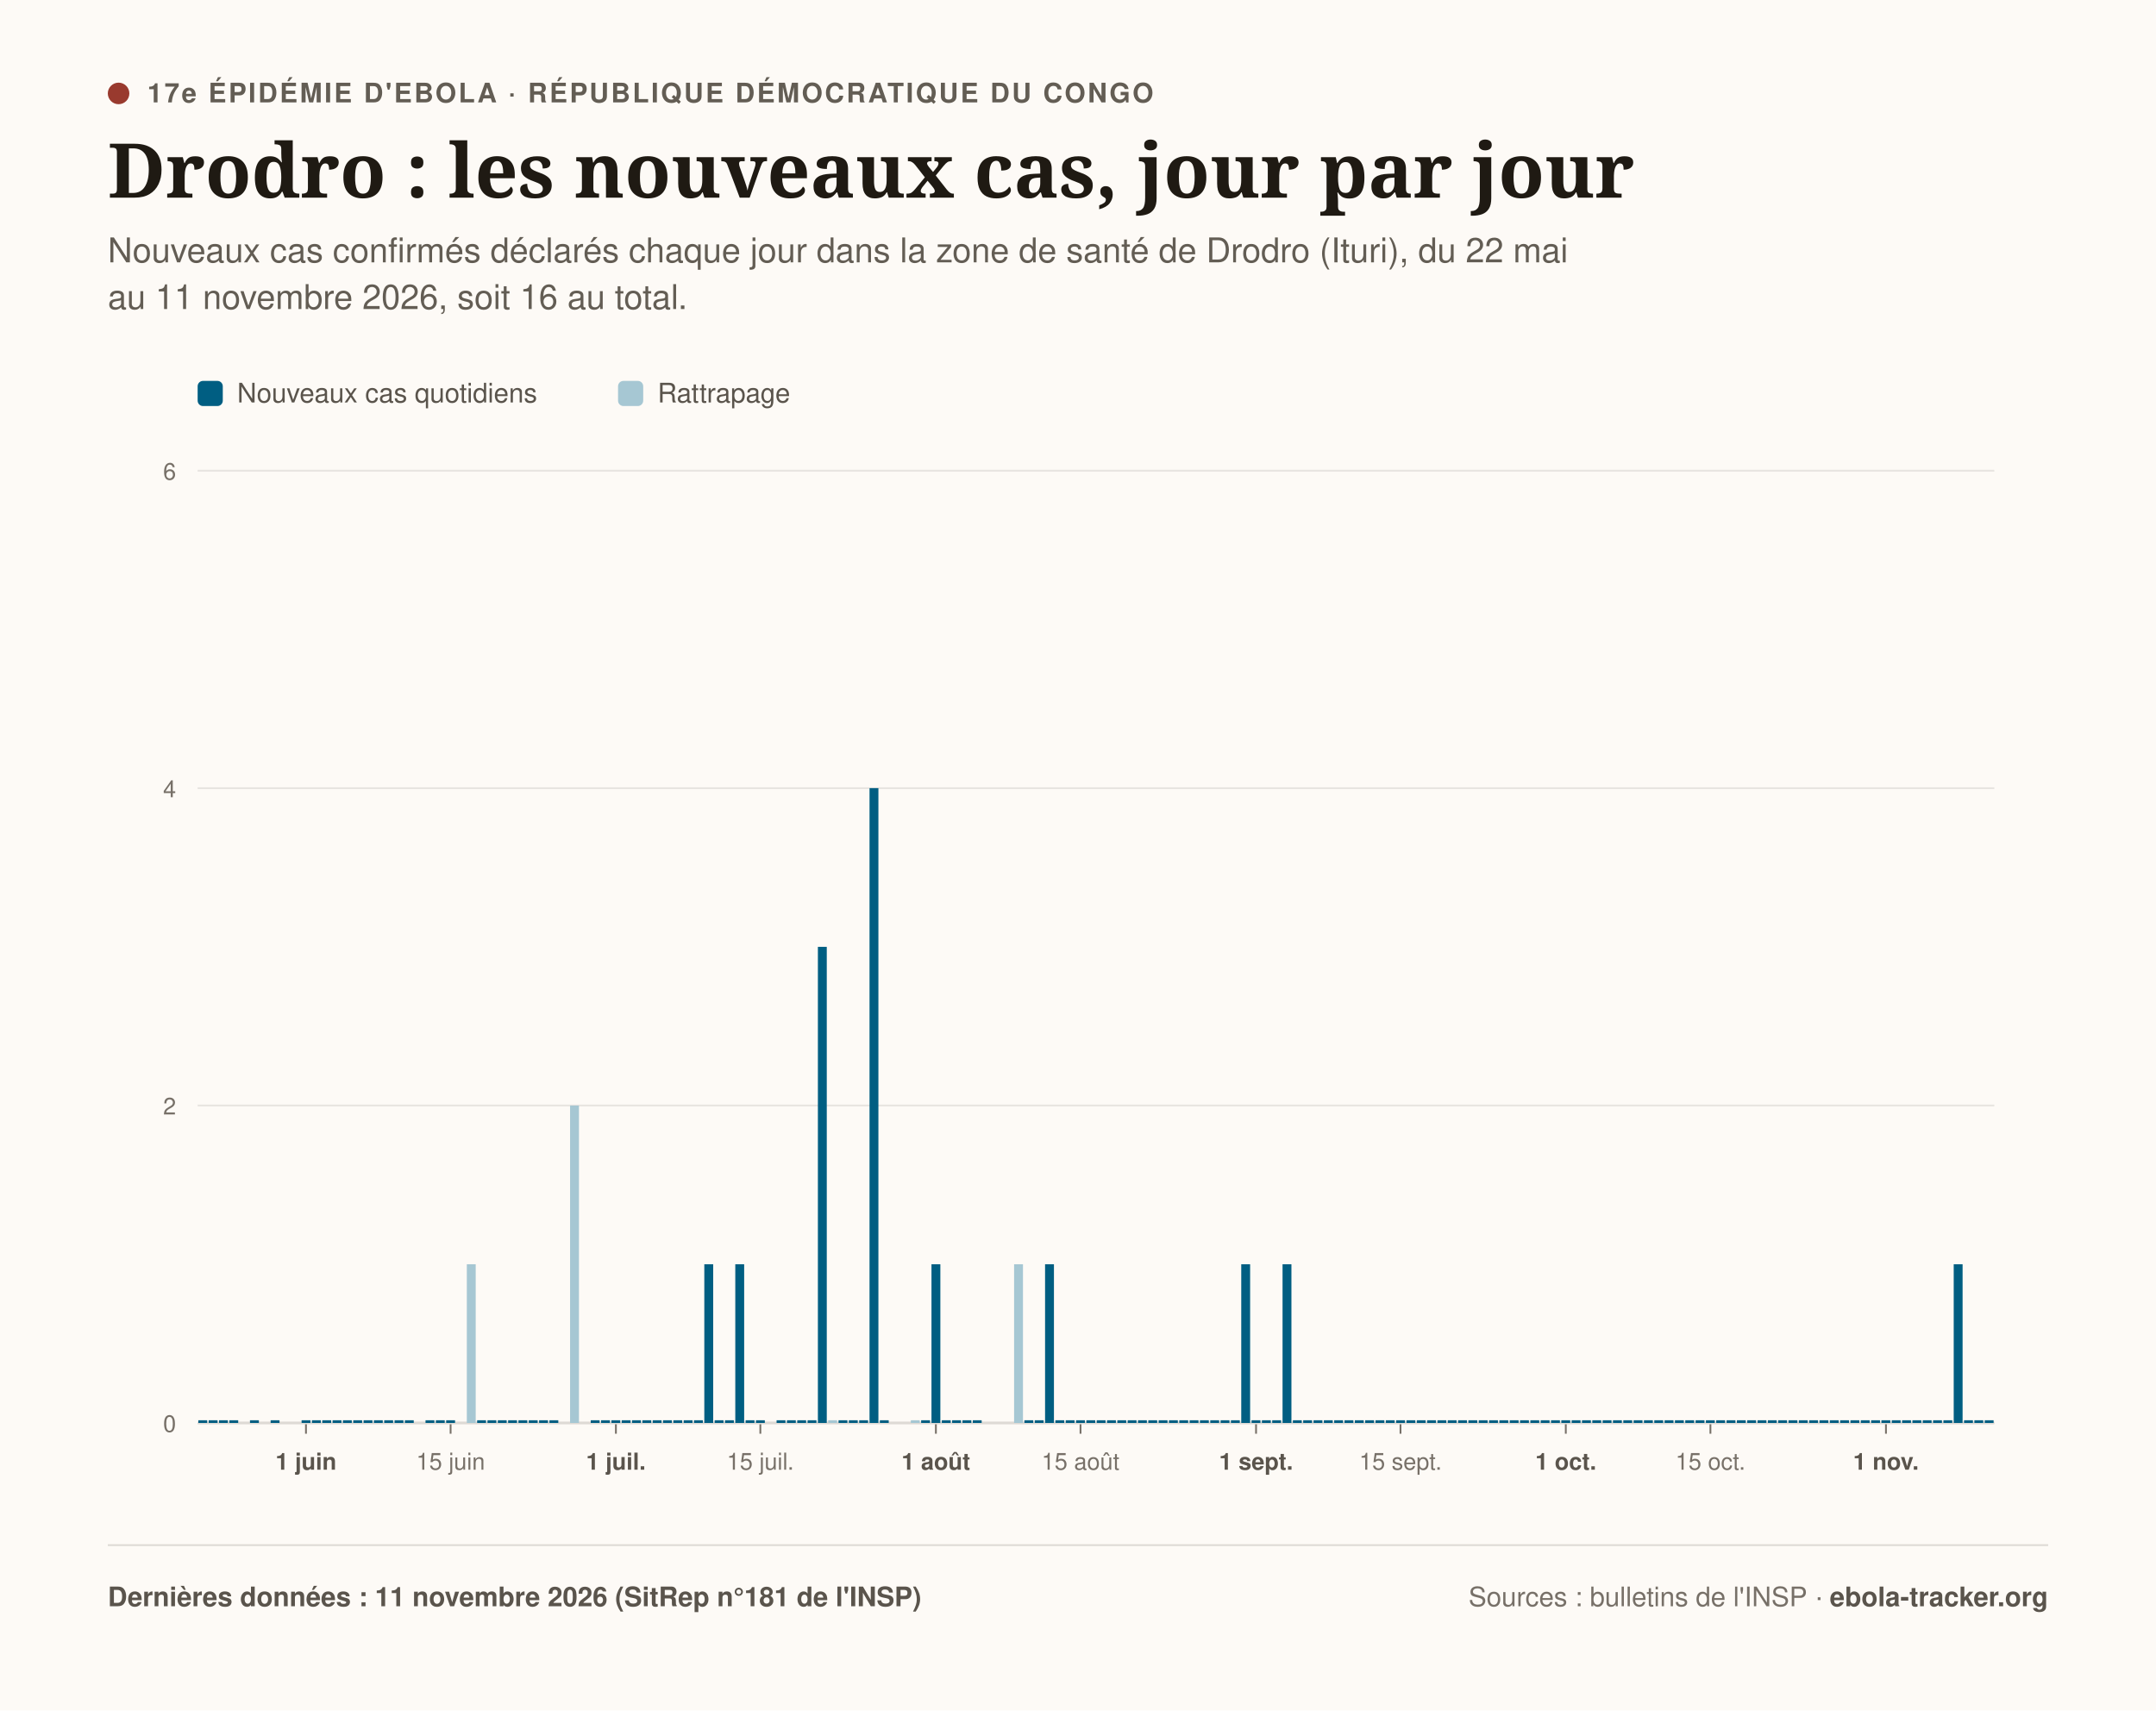
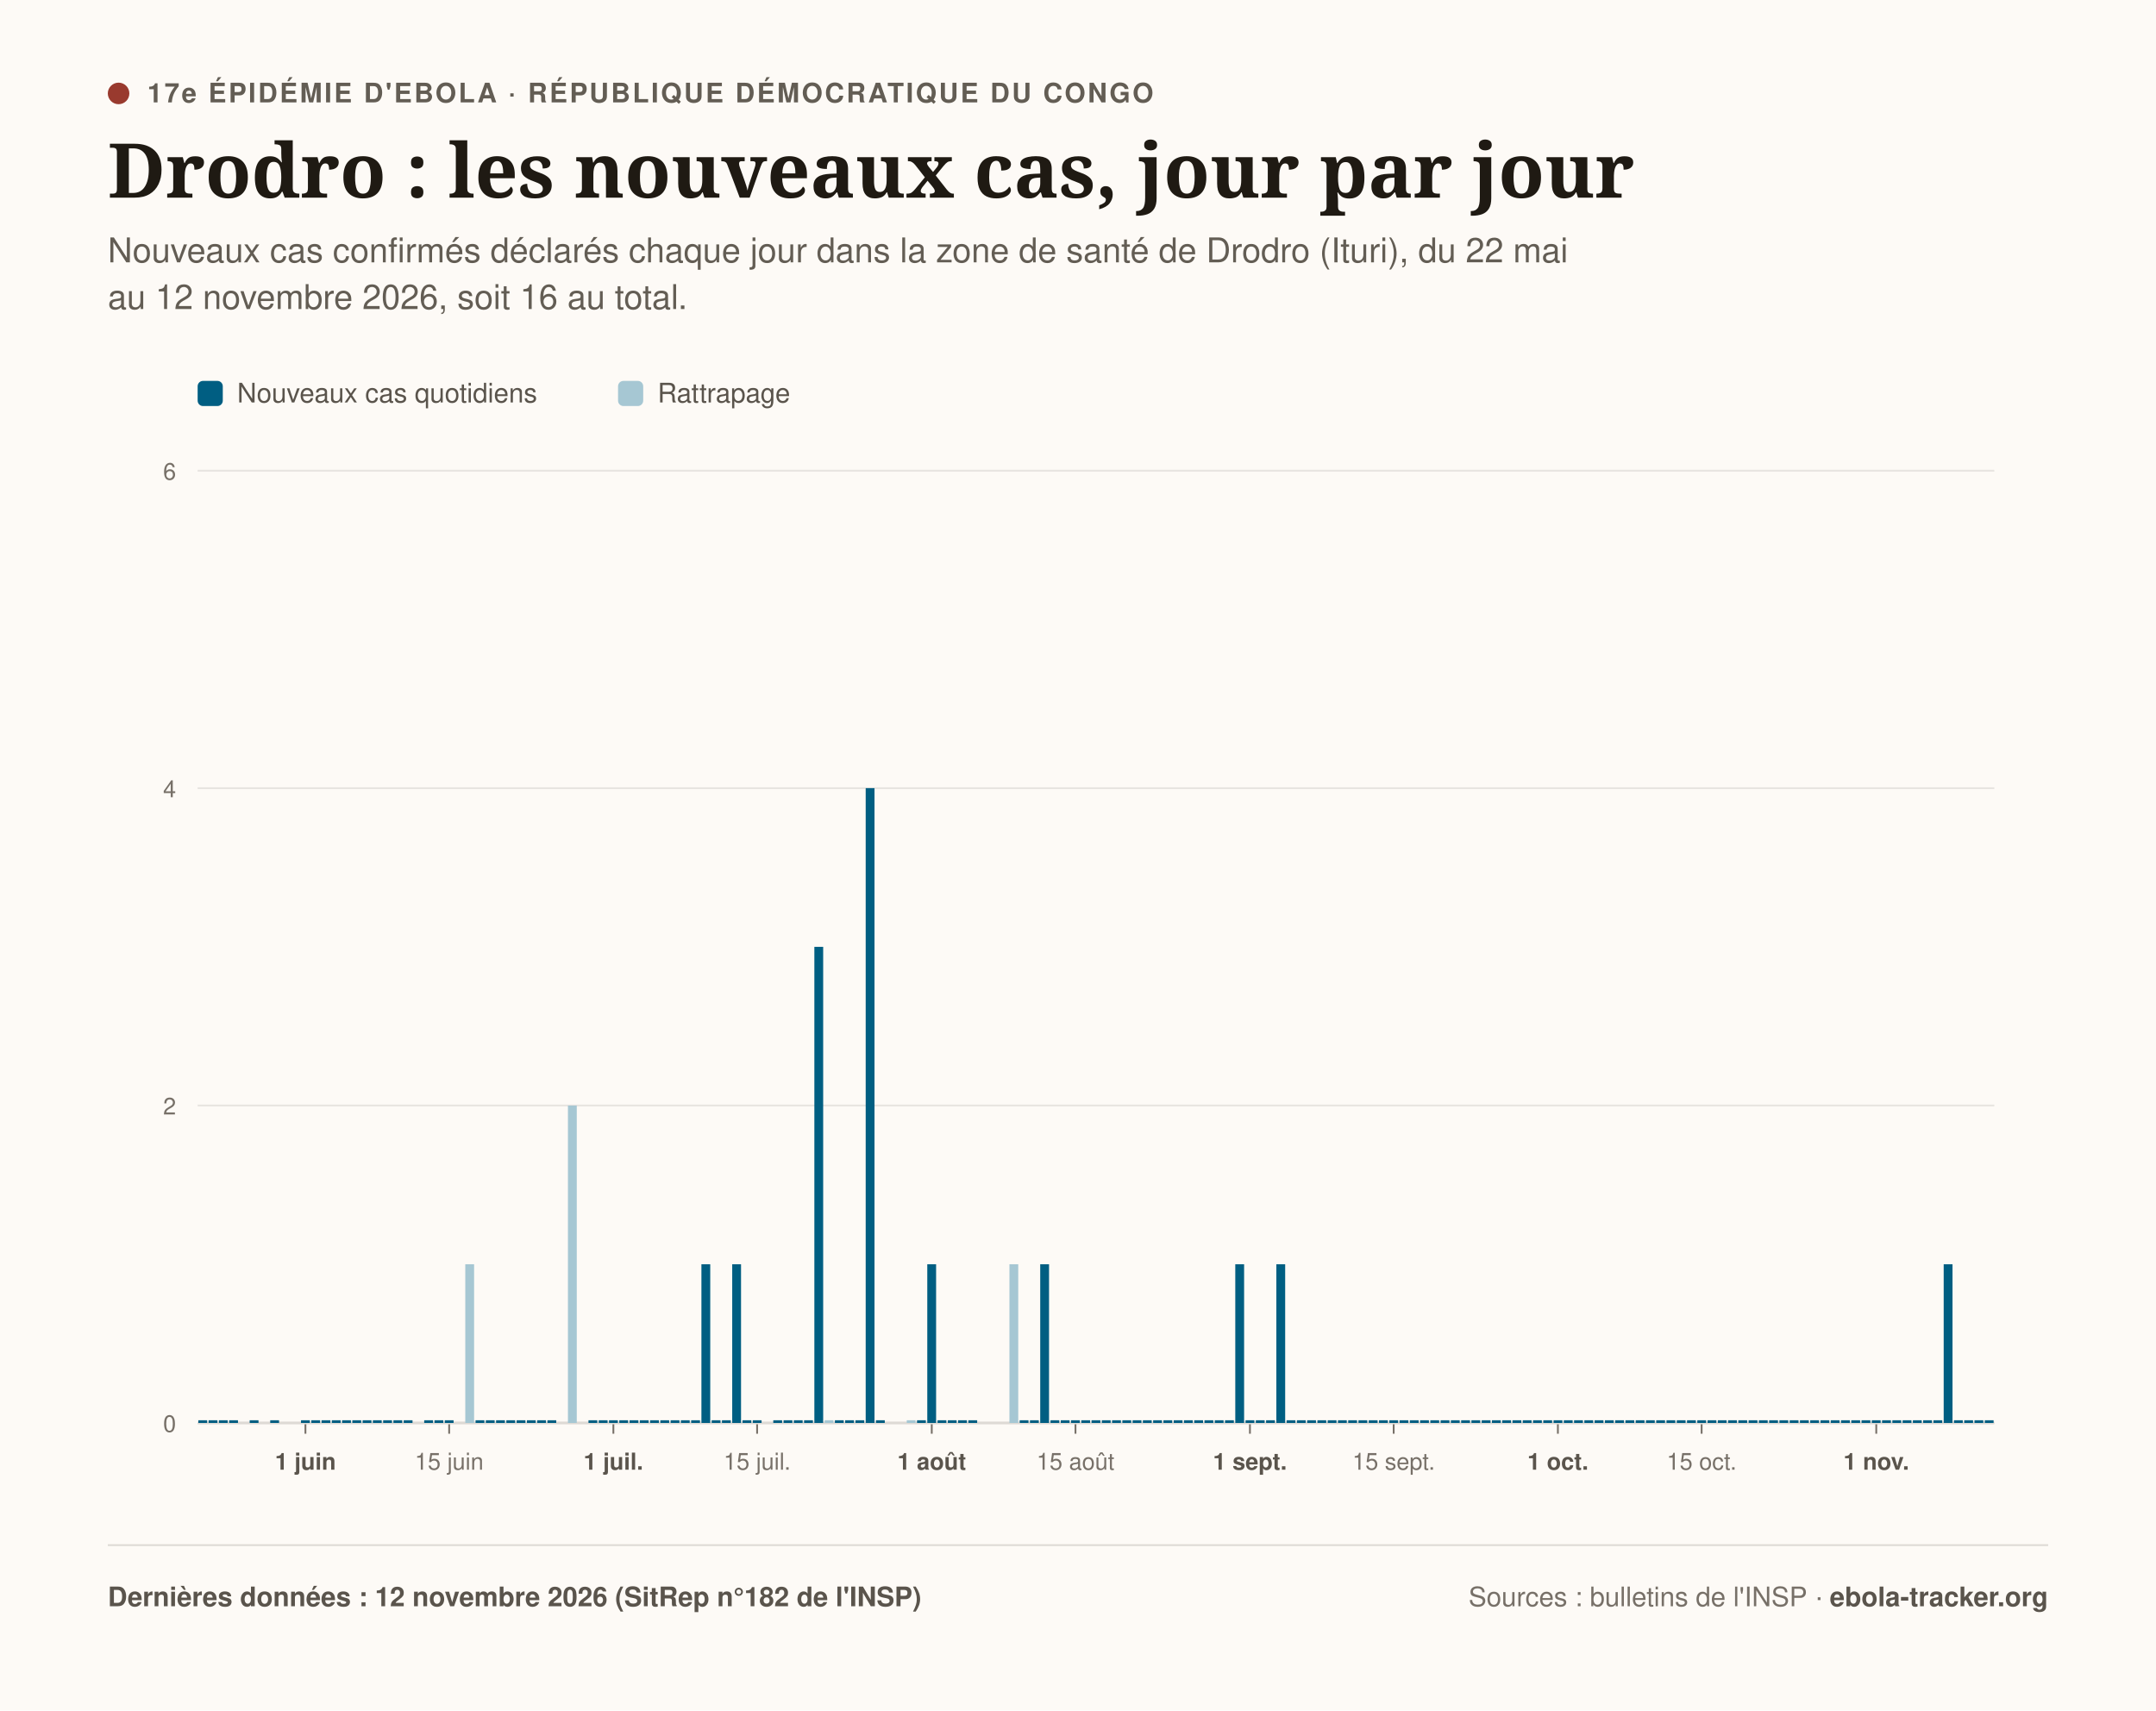
- <svg xmlns="http://www.w3.org/2000/svg" viewBox="0 0 1200 952" role="img" aria-label="Drodro : les nouveaux cas, jour par jour. Nouveaux cas confirmés déclarés chaque jour dans la zone de santé de Drodro (Ituri), du 22 mai au 11 novembre 2026, soit 16 au total.">
+ <svg xmlns="http://www.w3.org/2000/svg" viewBox="0 0 1200 952" role="img" aria-label="Drodro : les nouveaux cas, jour par jour. Nouveaux cas confirmés déclarés chaque jour dans la zone de santé de Drodro (Ituri), du 22 mai au 12 novembre 2026, soit 16 au total.">
  <rect width="1200" height="952" fill="#FDFAF6" />
  <circle cx="66" cy="52" r="6" fill="#993A2E" />
  <text x="82.0" y="57.0" font-family="'Public Sans',Helvetica,Arial,sans-serif" font-size="15" font-weight="700" fill="#635D54" text-anchor="start" letter-spacing=".08em">17e ÉPIDÉMIE D'EBOLA · RÉPUBLIQUE DÉMOCRATIQUE DU CONGO</text>
  <text x="60.0" y="110.0" font-family="'Source Serif 4',Georgia,serif" font-size="42" font-weight="600" fill="#1F1A13" text-anchor="start">Drodro : les nouveaux cas, jour par jour</text>
  <text x="60.0" y="146.0" font-family="'Public Sans',Helvetica,Arial,sans-serif" font-size="19" font-weight="400" fill="#635D54" text-anchor="start">Nouveaux cas confirmés déclarés chaque jour dans la zone de santé de Drodro (Ituri), du 22 mai</text>
-   <text x="60.0" y="172.0" font-family="'Public Sans',Helvetica,Arial,sans-serif" font-size="19" font-weight="400" fill="#635D54" text-anchor="start">au 11 novembre 2026, soit 16 au total.</text>
+   <text x="60.0" y="172.0" font-family="'Public Sans',Helvetica,Arial,sans-serif" font-size="19" font-weight="400" fill="#635D54" text-anchor="start">au 12 novembre 2026, soit 16 au total.</text>
  <rect x="110" y="212" width="14" height="14" rx="3" fill="#005E82" />
  <text x="132.0" y="224.0" font-family="'Public Sans',Helvetica,Arial,sans-serif" font-size="15" font-weight="400" fill="#5A544C" text-anchor="start">Nouveaux cas quotidiens</text>
  <rect x="344" y="212" width="14" height="14" rx="3" fill="#a6c7d3" />
  <text x="366.0" y="224.0" font-family="'Public Sans',Helvetica,Arial,sans-serif" font-size="15" font-weight="400" fill="#5A544C" text-anchor="start">Rattrapage</text>
  <line x1="110" x2="1110" y1="792.0" y2="792.0" stroke="#E7E4E0" />
  <text x="98.0" y="797.0" font-family="'Public Sans',Helvetica,Arial,sans-serif" font-size="13" font-weight="400" fill="#777068" text-anchor="end">0</text>
  <line x1="110" x2="1110" y1="615.3" y2="615.3" stroke="#E7E4E0" />
  <text x="98.0" y="620.3" font-family="'Public Sans',Helvetica,Arial,sans-serif" font-size="13" font-weight="400" fill="#777068" text-anchor="end">2</text>
  <line x1="110" x2="1110" y1="438.7" y2="438.7" stroke="#E7E4E0" />
  <text x="98.0" y="443.7" font-family="'Public Sans',Helvetica,Arial,sans-serif" font-size="13" font-weight="400" fill="#777068" text-anchor="end">4</text>
  <line x1="110" x2="1110" y1="262.0" y2="262.0" stroke="#E7E4E0" />
  <text x="98.0" y="267.0" font-family="'Public Sans',Helvetica,Arial,sans-serif" font-size="13" font-weight="400" fill="#777068" text-anchor="end">6</text>
-   <line x1="170.3" x2="170.3" y1="792" y2="798" stroke="#777068" />
-   <text x="170.3" y="818.0" font-family="'Public Sans',Helvetica,Arial,sans-serif" font-size="13" font-weight="600" fill="#5A544C" text-anchor="middle">1 juin</text>
-   <line x1="250.8" x2="250.8" y1="792" y2="798" stroke="#777068" />
-   <text x="250.8" y="818.0" font-family="'Public Sans',Helvetica,Arial,sans-serif" font-size="13" font-weight="400" fill="#777068" text-anchor="middle">15 juin</text>
-   <line x1="342.8" x2="342.8" y1="792" y2="798" stroke="#777068" />
-   <text x="342.8" y="818.0" font-family="'Public Sans',Helvetica,Arial,sans-serif" font-size="13" font-weight="600" fill="#5A544C" text-anchor="middle">1 juil.</text>
-   <line x1="423.2" x2="423.2" y1="792" y2="798" stroke="#777068" />
-   <text x="423.2" y="818.0" font-family="'Public Sans',Helvetica,Arial,sans-serif" font-size="13" font-weight="400" fill="#777068" text-anchor="middle">15 juil.</text>
-   <line x1="520.9" x2="520.9" y1="792" y2="798" stroke="#777068" />
-   <text x="520.9" y="818.0" font-family="'Public Sans',Helvetica,Arial,sans-serif" font-size="13" font-weight="600" fill="#5A544C" text-anchor="middle">1 août</text>
-   <line x1="601.4" x2="601.4" y1="792" y2="798" stroke="#777068" />
-   <text x="601.4" y="818.0" font-family="'Public Sans',Helvetica,Arial,sans-serif" font-size="13" font-weight="400" fill="#777068" text-anchor="middle">15 août</text>
-   <line x1="699.1" x2="699.1" y1="792" y2="798" stroke="#777068" />
-   <text x="699.1" y="818.0" font-family="'Public Sans',Helvetica,Arial,sans-serif" font-size="13" font-weight="600" fill="#5A544C" text-anchor="middle">1 sept.</text>
-   <line x1="779.5" x2="779.5" y1="792" y2="798" stroke="#777068" />
-   <text x="779.5" y="818.0" font-family="'Public Sans',Helvetica,Arial,sans-serif" font-size="13" font-weight="400" fill="#777068" text-anchor="middle">15 sept.</text>
-   <line x1="871.5" x2="871.5" y1="792" y2="798" stroke="#777068" />
-   <text x="871.5" y="818.0" font-family="'Public Sans',Helvetica,Arial,sans-serif" font-size="13" font-weight="600" fill="#5A544C" text-anchor="middle">1 oct.</text>
-   <line x1="952.0" x2="952.0" y1="792" y2="798" stroke="#777068" />
-   <text x="952.0" y="818.0" font-family="'Public Sans',Helvetica,Arial,sans-serif" font-size="13" font-weight="400" fill="#777068" text-anchor="middle">15 oct.</text>
-   <line x1="1049.7" x2="1049.7" y1="792" y2="798" stroke="#777068" />
-   <text x="1049.7" y="818.0" font-family="'Public Sans',Helvetica,Arial,sans-serif" font-size="13" font-weight="600" fill="#5A544C" text-anchor="middle">1 nov.</text>
+   <line x1="170.0" x2="170.0" y1="792" y2="798" stroke="#777068" />
+   <text x="170.0" y="818.0" font-family="'Public Sans',Helvetica,Arial,sans-serif" font-size="13" font-weight="600" fill="#5A544C" text-anchor="middle">1 juin</text>
+   <line x1="250.0" x2="250.0" y1="792" y2="798" stroke="#777068" />
+   <text x="250.0" y="818.0" font-family="'Public Sans',Helvetica,Arial,sans-serif" font-size="13" font-weight="400" fill="#777068" text-anchor="middle">15 juin</text>
+   <line x1="341.4" x2="341.4" y1="792" y2="798" stroke="#777068" />
+   <text x="341.4" y="818.0" font-family="'Public Sans',Helvetica,Arial,sans-serif" font-size="13" font-weight="600" fill="#5A544C" text-anchor="middle">1 juil.</text>
+   <line x1="421.4" x2="421.4" y1="792" y2="798" stroke="#777068" />
+   <text x="421.4" y="818.0" font-family="'Public Sans',Helvetica,Arial,sans-serif" font-size="13" font-weight="400" fill="#777068" text-anchor="middle">15 juil.</text>
+   <line x1="518.6" x2="518.6" y1="792" y2="798" stroke="#777068" />
+   <text x="518.6" y="818.0" font-family="'Public Sans',Helvetica,Arial,sans-serif" font-size="13" font-weight="600" fill="#5A544C" text-anchor="middle">1 août</text>
+   <line x1="598.6" x2="598.6" y1="792" y2="798" stroke="#777068" />
+   <text x="598.6" y="818.0" font-family="'Public Sans',Helvetica,Arial,sans-serif" font-size="13" font-weight="400" fill="#777068" text-anchor="middle">15 août</text>
+   <line x1="695.7" x2="695.7" y1="792" y2="798" stroke="#777068" />
+   <text x="695.7" y="818.0" font-family="'Public Sans',Helvetica,Arial,sans-serif" font-size="13" font-weight="600" fill="#5A544C" text-anchor="middle">1 sept.</text>
+   <line x1="775.7" x2="775.7" y1="792" y2="798" stroke="#777068" />
+   <text x="775.7" y="818.0" font-family="'Public Sans',Helvetica,Arial,sans-serif" font-size="13" font-weight="400" fill="#777068" text-anchor="middle">15 sept.</text>
+   <line x1="867.1" x2="867.1" y1="792" y2="798" stroke="#777068" />
+   <text x="867.1" y="818.0" font-family="'Public Sans',Helvetica,Arial,sans-serif" font-size="13" font-weight="600" fill="#5A544C" text-anchor="middle">1 oct.</text>
+   <line x1="947.1" x2="947.1" y1="792" y2="798" stroke="#777068" />
+   <text x="947.1" y="818.0" font-family="'Public Sans',Helvetica,Arial,sans-serif" font-size="13" font-weight="400" fill="#777068" text-anchor="middle">15 oct.</text>
+   <line x1="1044.3" x2="1044.3" y1="792" y2="798" stroke="#777068" />
+   <text x="1044.3" y="818.0" font-family="'Public Sans',Helvetica,Arial,sans-serif" font-size="13" font-weight="600" fill="#5A544C" text-anchor="middle">1 nov.</text>
  <line x1="110" x2="1110" y1="792" y2="792" stroke="#DEDAD5" stroke-width="1.5" />
-   <rect x="110.40" y="790.50" width="4.94" height="1.50" fill="#005E82" />
-   <rect x="116.15" y="790.50" width="4.94" height="1.50" fill="#005E82" />
-   <rect x="121.90" y="790.50" width="4.94" height="1.50" fill="#005E82" />
-   <rect x="127.64" y="790.50" width="4.94" height="1.50" fill="#005E82" />
-   <rect x="139.14" y="790.50" width="4.94" height="1.50" fill="#005E82" />
-   <rect x="150.63" y="790.50" width="4.94" height="1.50" fill="#005E82" />
-   <rect x="167.87" y="790.50" width="4.94" height="1.50" fill="#005E82" />
-   <rect x="173.62" y="790.50" width="4.94" height="1.50" fill="#005E82" />
-   <rect x="179.37" y="790.50" width="4.94" height="1.50" fill="#005E82" />
-   <rect x="185.11" y="790.50" width="4.94" height="1.50" fill="#005E82" />
-   <rect x="190.86" y="790.50" width="4.94" height="1.50" fill="#005E82" />
-   <rect x="196.61" y="790.50" width="4.94" height="1.50" fill="#005E82" />
-   <rect x="202.36" y="790.50" width="4.94" height="1.50" fill="#005E82" />
-   <rect x="208.10" y="790.50" width="4.94" height="1.50" fill="#005E82" />
-   <rect x="213.85" y="790.50" width="4.94" height="1.50" fill="#005E82" />
-   <rect x="219.60" y="790.50" width="4.94" height="1.50" fill="#005E82" />
-   <rect x="225.34" y="790.50" width="4.94" height="1.50" fill="#005E82" />
-   <rect x="236.84" y="790.50" width="4.94" height="1.50" fill="#005E82" />
-   <rect x="242.59" y="790.50" width="4.94" height="1.50" fill="#005E82" />
-   <rect x="248.33" y="790.50" width="4.94" height="1.50" fill="#005E82" />
-   <rect x="259.83" y="703.67" width="4.94" height="88.33" fill="#a6c7d3" />
-   <rect x="265.57" y="790.50" width="4.94" height="1.50" fill="#005E82" />
-   <rect x="271.32" y="790.50" width="4.94" height="1.50" fill="#005E82" />
-   <rect x="277.07" y="790.50" width="4.94" height="1.50" fill="#005E82" />
-   <rect x="282.82" y="790.50" width="4.94" height="1.50" fill="#005E82" />
-   <rect x="288.56" y="790.50" width="4.94" height="1.50" fill="#005E82" />
-   <rect x="294.31" y="790.50" width="4.94" height="1.50" fill="#005E82" />
-   <rect x="300.06" y="790.50" width="4.94" height="1.50" fill="#005E82" />
-   <rect x="305.80" y="790.50" width="4.94" height="1.50" fill="#005E82" />
-   <rect x="317.30" y="615.33" width="4.94" height="176.67" fill="#a6c7d3" />
-   <rect x="328.79" y="790.50" width="4.94" height="1.50" fill="#005E82" />
-   <rect x="334.54" y="790.50" width="4.94" height="1.50" fill="#005E82" />
-   <rect x="340.29" y="790.50" width="4.94" height="1.50" fill="#005E82" />
-   <rect x="346.03" y="790.50" width="4.94" height="1.50" fill="#005E82" />
-   <rect x="351.78" y="790.50" width="4.94" height="1.50" fill="#005E82" />
-   <rect x="357.53" y="790.50" width="4.94" height="1.50" fill="#005E82" />
-   <rect x="363.28" y="790.50" width="4.94" height="1.50" fill="#005E82" />
-   <rect x="369.02" y="790.50" width="4.94" height="1.50" fill="#005E82" />
-   <rect x="374.77" y="790.50" width="4.94" height="1.50" fill="#005E82" />
-   <rect x="380.52" y="790.50" width="4.94" height="1.50" fill="#005E82" />
-   <rect x="386.26" y="790.50" width="4.94" height="1.50" fill="#005E82" />
-   <rect x="392.01" y="703.67" width="4.94" height="88.33" fill="#005E82" />
-   <rect x="397.76" y="790.50" width="4.94" height="1.50" fill="#005E82" />
-   <rect x="403.51" y="790.50" width="4.94" height="1.50" fill="#005E82" />
-   <rect x="409.25" y="703.67" width="4.94" height="88.33" fill="#005E82" />
-   <rect x="415.00" y="790.50" width="4.94" height="1.50" fill="#005E82" />
-   <rect x="420.75" y="790.50" width="4.94" height="1.50" fill="#005E82" />
-   <rect x="432.24" y="790.50" width="4.94" height="1.50" fill="#005E82" />
-   <rect x="437.99" y="790.50" width="4.94" height="1.50" fill="#005E82" />
-   <rect x="443.74" y="790.50" width="4.94" height="1.50" fill="#005E82" />
-   <rect x="449.48" y="790.50" width="4.94" height="1.50" fill="#005E82" />
-   <rect x="455.23" y="527.00" width="4.94" height="265.00" fill="#005E82" />
-   <rect x="460.98" y="790.50" width="4.94" height="1.50" fill="#a6c7d3" />
-   <rect x="466.72" y="790.50" width="4.94" height="1.50" fill="#005E82" />
-   <rect x="472.47" y="790.50" width="4.94" height="1.50" fill="#005E82" />
-   <rect x="478.22" y="790.50" width="4.94" height="1.50" fill="#005E82" />
-   <rect x="483.97" y="438.67" width="4.94" height="353.33" fill="#005E82" />
-   <rect x="489.71" y="790.50" width="4.94" height="1.50" fill="#005E82" />
-   <rect x="506.95" y="790.50" width="4.94" height="1.50" fill="#a6c7d3" />
-   <rect x="512.70" y="790.50" width="4.94" height="1.50" fill="#005E82" />
-   <rect x="518.45" y="703.67" width="4.94" height="88.33" fill="#005E82" />
-   <rect x="524.20" y="790.50" width="4.94" height="1.50" fill="#005E82" />
-   <rect x="529.94" y="790.50" width="4.94" height="1.50" fill="#005E82" />
-   <rect x="535.69" y="790.50" width="4.94" height="1.50" fill="#005E82" />
-   <rect x="541.44" y="790.50" width="4.94" height="1.50" fill="#005E82" />
-   <rect x="564.43" y="703.67" width="4.94" height="88.33" fill="#a6c7d3" />
-   <rect x="570.17" y="790.50" width="4.94" height="1.50" fill="#005E82" />
-   <rect x="575.92" y="790.50" width="4.94" height="1.50" fill="#005E82" />
-   <rect x="581.67" y="703.67" width="4.94" height="88.33" fill="#005E82" />
-   <rect x="587.41" y="790.50" width="4.94" height="1.50" fill="#005E82" />
-   <rect x="593.16" y="790.50" width="4.94" height="1.50" fill="#005E82" />
-   <rect x="598.91" y="790.50" width="4.94" height="1.50" fill="#005E82" />
-   <rect x="604.66" y="790.50" width="4.94" height="1.50" fill="#005E82" />
-   <rect x="610.40" y="790.50" width="4.94" height="1.50" fill="#005E82" />
-   <rect x="616.15" y="790.50" width="4.94" height="1.50" fill="#005E82" />
-   <rect x="621.90" y="790.50" width="4.94" height="1.50" fill="#005E82" />
-   <rect x="627.64" y="790.50" width="4.94" height="1.50" fill="#005E82" />
-   <rect x="633.39" y="790.50" width="4.94" height="1.50" fill="#005E82" />
-   <rect x="639.14" y="790.50" width="4.94" height="1.50" fill="#005E82" />
-   <rect x="644.89" y="790.50" width="4.94" height="1.50" fill="#005E82" />
-   <rect x="650.63" y="790.50" width="4.94" height="1.50" fill="#005E82" />
-   <rect x="656.38" y="790.50" width="4.94" height="1.50" fill="#005E82" />
-   <rect x="662.13" y="790.50" width="4.94" height="1.50" fill="#005E82" />
-   <rect x="667.87" y="790.50" width="4.94" height="1.50" fill="#005E82" />
-   <rect x="673.62" y="790.50" width="4.94" height="1.50" fill="#005E82" />
-   <rect x="679.37" y="790.50" width="4.94" height="1.50" fill="#005E82" />
-   <rect x="685.11" y="790.50" width="4.94" height="1.50" fill="#005E82" />
-   <rect x="690.86" y="703.67" width="4.94" height="88.33" fill="#005E82" />
-   <rect x="696.61" y="790.50" width="4.94" height="1.50" fill="#005E82" />
-   <rect x="702.36" y="790.50" width="4.94" height="1.50" fill="#005E82" />
-   <rect x="708.10" y="790.50" width="4.94" height="1.50" fill="#005E82" />
-   <rect x="713.85" y="703.67" width="4.94" height="88.33" fill="#005E82" />
-   <rect x="719.60" y="790.50" width="4.94" height="1.50" fill="#005E82" />
-   <rect x="725.34" y="790.50" width="4.94" height="1.50" fill="#005E82" />
-   <rect x="731.09" y="790.50" width="4.94" height="1.50" fill="#005E82" />
-   <rect x="736.84" y="790.50" width="4.94" height="1.50" fill="#005E82" />
-   <rect x="742.59" y="790.50" width="4.94" height="1.50" fill="#005E82" />
-   <rect x="748.33" y="790.50" width="4.94" height="1.50" fill="#005E82" />
-   <rect x="754.08" y="790.50" width="4.94" height="1.50" fill="#005E82" />
-   <rect x="759.83" y="790.50" width="4.94" height="1.50" fill="#005E82" />
-   <rect x="765.57" y="790.50" width="4.94" height="1.50" fill="#005E82" />
-   <rect x="771.32" y="790.50" width="4.94" height="1.50" fill="#005E82" />
-   <rect x="777.07" y="790.50" width="4.94" height="1.50" fill="#005E82" />
-   <rect x="782.82" y="790.50" width="4.94" height="1.50" fill="#005E82" />
-   <rect x="788.56" y="790.50" width="4.94" height="1.50" fill="#005E82" />
-   <rect x="794.31" y="790.50" width="4.94" height="1.50" fill="#005E82" />
-   <rect x="800.06" y="790.50" width="4.94" height="1.50" fill="#005E82" />
-   <rect x="805.80" y="790.50" width="4.94" height="1.50" fill="#005E82" />
-   <rect x="811.55" y="790.50" width="4.94" height="1.50" fill="#005E82" />
-   <rect x="817.30" y="790.50" width="4.94" height="1.50" fill="#005E82" />
-   <rect x="823.05" y="790.50" width="4.94" height="1.50" fill="#005E82" />
-   <rect x="828.79" y="790.50" width="4.94" height="1.50" fill="#005E82" />
-   <rect x="834.54" y="790.50" width="4.94" height="1.50" fill="#005E82" />
-   <rect x="840.29" y="790.50" width="4.94" height="1.50" fill="#005E82" />
-   <rect x="846.03" y="790.50" width="4.94" height="1.50" fill="#005E82" />
-   <rect x="851.78" y="790.50" width="4.94" height="1.50" fill="#005E82" />
-   <rect x="857.53" y="790.50" width="4.94" height="1.50" fill="#005E82" />
-   <rect x="863.28" y="790.50" width="4.94" height="1.50" fill="#005E82" />
-   <rect x="869.02" y="790.50" width="4.94" height="1.50" fill="#005E82" />
-   <rect x="874.77" y="790.50" width="4.94" height="1.50" fill="#005E82" />
-   <rect x="880.52" y="790.50" width="4.94" height="1.50" fill="#005E82" />
-   <rect x="886.26" y="790.50" width="4.94" height="1.50" fill="#005E82" />
-   <rect x="892.01" y="790.50" width="4.94" height="1.50" fill="#005E82" />
-   <rect x="897.76" y="790.50" width="4.94" height="1.50" fill="#005E82" />
-   <rect x="903.51" y="790.50" width="4.94" height="1.50" fill="#005E82" />
-   <rect x="909.25" y="790.50" width="4.94" height="1.50" fill="#005E82" />
-   <rect x="915.00" y="790.50" width="4.94" height="1.50" fill="#005E82" />
-   <rect x="920.75" y="790.50" width="4.94" height="1.50" fill="#005E82" />
-   <rect x="926.49" y="790.50" width="4.94" height="1.50" fill="#005E82" />
-   <rect x="932.24" y="790.50" width="4.94" height="1.50" fill="#005E82" />
-   <rect x="937.99" y="790.50" width="4.94" height="1.50" fill="#005E82" />
-   <rect x="943.74" y="790.50" width="4.94" height="1.50" fill="#005E82" />
-   <rect x="949.48" y="790.50" width="4.94" height="1.50" fill="#005E82" />
-   <rect x="955.23" y="790.50" width="4.94" height="1.50" fill="#005E82" />
-   <rect x="960.98" y="790.50" width="4.94" height="1.50" fill="#005E82" />
-   <rect x="966.72" y="790.50" width="4.94" height="1.50" fill="#005E82" />
-   <rect x="972.47" y="790.50" width="4.94" height="1.50" fill="#005E82" />
-   <rect x="978.22" y="790.50" width="4.94" height="1.50" fill="#005E82" />
-   <rect x="983.97" y="790.50" width="4.94" height="1.50" fill="#005E82" />
-   <rect x="989.71" y="790.50" width="4.94" height="1.50" fill="#005E82" />
-   <rect x="995.46" y="790.50" width="4.94" height="1.50" fill="#005E82" />
-   <rect x="1001.21" y="790.50" width="4.94" height="1.50" fill="#005E82" />
-   <rect x="1006.95" y="790.50" width="4.94" height="1.50" fill="#005E82" />
-   <rect x="1012.70" y="790.50" width="4.94" height="1.50" fill="#005E82" />
-   <rect x="1018.45" y="790.50" width="4.94" height="1.50" fill="#005E82" />
-   <rect x="1024.20" y="790.50" width="4.94" height="1.50" fill="#005E82" />
-   <rect x="1029.94" y="790.50" width="4.94" height="1.50" fill="#005E82" />
-   <rect x="1035.69" y="790.50" width="4.94" height="1.50" fill="#005E82" />
-   <rect x="1041.44" y="790.50" width="4.94" height="1.50" fill="#005E82" />
-   <rect x="1047.18" y="790.50" width="4.94" height="1.50" fill="#005E82" />
-   <rect x="1052.93" y="790.50" width="4.94" height="1.50" fill="#005E82" />
-   <rect x="1058.68" y="790.50" width="4.94" height="1.50" fill="#005E82" />
-   <rect x="1064.43" y="790.50" width="4.94" height="1.50" fill="#005E82" />
-   <rect x="1070.17" y="790.50" width="4.94" height="1.50" fill="#005E82" />
-   <rect x="1075.92" y="790.50" width="4.94" height="1.50" fill="#005E82" />
-   <rect x="1081.67" y="790.50" width="4.94" height="1.50" fill="#005E82" />
-   <rect x="1087.41" y="703.67" width="4.94" height="88.33" fill="#005E82" />
-   <rect x="1093.16" y="790.50" width="4.94" height="1.50" fill="#005E82" />
-   <rect x="1098.91" y="790.50" width="4.94" height="1.50" fill="#005E82" />
-   <rect x="1104.66" y="790.50" width="4.94" height="1.50" fill="#005E82" />
+   <rect x="110.40" y="790.50" width="4.91" height="1.50" fill="#005E82" />
+   <rect x="116.11" y="790.50" width="4.91" height="1.50" fill="#005E82" />
+   <rect x="121.83" y="790.50" width="4.91" height="1.50" fill="#005E82" />
+   <rect x="127.54" y="790.50" width="4.91" height="1.50" fill="#005E82" />
+   <rect x="138.97" y="790.50" width="4.91" height="1.50" fill="#005E82" />
+   <rect x="150.40" y="790.50" width="4.91" height="1.50" fill="#005E82" />
+   <rect x="167.54" y="790.50" width="4.91" height="1.50" fill="#005E82" />
+   <rect x="173.26" y="790.50" width="4.91" height="1.50" fill="#005E82" />
+   <rect x="178.97" y="790.50" width="4.91" height="1.50" fill="#005E82" />
+   <rect x="184.69" y="790.50" width="4.91" height="1.50" fill="#005E82" />
+   <rect x="190.40" y="790.50" width="4.91" height="1.50" fill="#005E82" />
+   <rect x="196.11" y="790.50" width="4.91" height="1.50" fill="#005E82" />
+   <rect x="201.83" y="790.50" width="4.91" height="1.50" fill="#005E82" />
+   <rect x="207.54" y="790.50" width="4.91" height="1.50" fill="#005E82" />
+   <rect x="213.26" y="790.50" width="4.91" height="1.50" fill="#005E82" />
+   <rect x="218.97" y="790.50" width="4.91" height="1.50" fill="#005E82" />
+   <rect x="224.69" y="790.50" width="4.91" height="1.50" fill="#005E82" />
+   <rect x="236.11" y="790.50" width="4.91" height="1.50" fill="#005E82" />
+   <rect x="241.83" y="790.50" width="4.91" height="1.50" fill="#005E82" />
+   <rect x="247.54" y="790.50" width="4.91" height="1.50" fill="#005E82" />
+   <rect x="258.97" y="703.67" width="4.91" height="88.33" fill="#a6c7d3" />
+   <rect x="264.69" y="790.50" width="4.91" height="1.50" fill="#005E82" />
+   <rect x="270.40" y="790.50" width="4.91" height="1.50" fill="#005E82" />
+   <rect x="276.11" y="790.50" width="4.91" height="1.50" fill="#005E82" />
+   <rect x="281.83" y="790.50" width="4.91" height="1.50" fill="#005E82" />
+   <rect x="287.54" y="790.50" width="4.91" height="1.50" fill="#005E82" />
+   <rect x="293.26" y="790.50" width="4.91" height="1.50" fill="#005E82" />
+   <rect x="298.97" y="790.50" width="4.91" height="1.50" fill="#005E82" />
+   <rect x="304.69" y="790.50" width="4.91" height="1.50" fill="#005E82" />
+   <rect x="316.11" y="615.33" width="4.91" height="176.67" fill="#a6c7d3" />
+   <rect x="327.54" y="790.50" width="4.91" height="1.50" fill="#005E82" />
+   <rect x="333.26" y="790.50" width="4.91" height="1.50" fill="#005E82" />
+   <rect x="338.97" y="790.50" width="4.91" height="1.50" fill="#005E82" />
+   <rect x="344.69" y="790.50" width="4.91" height="1.50" fill="#005E82" />
+   <rect x="350.40" y="790.50" width="4.91" height="1.50" fill="#005E82" />
+   <rect x="356.11" y="790.50" width="4.91" height="1.50" fill="#005E82" />
+   <rect x="361.83" y="790.50" width="4.91" height="1.50" fill="#005E82" />
+   <rect x="367.54" y="790.50" width="4.91" height="1.50" fill="#005E82" />
+   <rect x="373.26" y="790.50" width="4.91" height="1.50" fill="#005E82" />
+   <rect x="378.97" y="790.50" width="4.91" height="1.50" fill="#005E82" />
+   <rect x="384.69" y="790.50" width="4.91" height="1.50" fill="#005E82" />
+   <rect x="390.40" y="703.67" width="4.91" height="88.33" fill="#005E82" />
+   <rect x="396.11" y="790.50" width="4.91" height="1.50" fill="#005E82" />
+   <rect x="401.83" y="790.50" width="4.91" height="1.50" fill="#005E82" />
+   <rect x="407.54" y="703.67" width="4.91" height="88.33" fill="#005E82" />
+   <rect x="413.26" y="790.50" width="4.91" height="1.50" fill="#005E82" />
+   <rect x="418.97" y="790.50" width="4.91" height="1.50" fill="#005E82" />
+   <rect x="430.40" y="790.50" width="4.91" height="1.50" fill="#005E82" />
+   <rect x="436.11" y="790.50" width="4.91" height="1.50" fill="#005E82" />
+   <rect x="441.83" y="790.50" width="4.91" height="1.50" fill="#005E82" />
+   <rect x="447.54" y="790.50" width="4.91" height="1.50" fill="#005E82" />
+   <rect x="453.26" y="527.00" width="4.91" height="265.00" fill="#005E82" />
+   <rect x="458.97" y="790.50" width="4.91" height="1.50" fill="#a6c7d3" />
+   <rect x="464.69" y="790.50" width="4.91" height="1.50" fill="#005E82" />
+   <rect x="470.40" y="790.50" width="4.91" height="1.50" fill="#005E82" />
+   <rect x="476.11" y="790.50" width="4.91" height="1.50" fill="#005E82" />
+   <rect x="481.83" y="438.67" width="4.91" height="353.33" fill="#005E82" />
+   <rect x="487.54" y="790.50" width="4.91" height="1.50" fill="#005E82" />
+   <rect x="504.69" y="790.50" width="4.91" height="1.50" fill="#a6c7d3" />
+   <rect x="510.40" y="790.50" width="4.91" height="1.50" fill="#005E82" />
+   <rect x="516.11" y="703.67" width="4.91" height="88.33" fill="#005E82" />
+   <rect x="521.83" y="790.50" width="4.91" height="1.50" fill="#005E82" />
+   <rect x="527.54" y="790.50" width="4.91" height="1.50" fill="#005E82" />
+   <rect x="533.26" y="790.50" width="4.91" height="1.50" fill="#005E82" />
+   <rect x="538.97" y="790.50" width="4.91" height="1.50" fill="#005E82" />
+   <rect x="561.83" y="703.67" width="4.91" height="88.33" fill="#a6c7d3" />
+   <rect x="567.54" y="790.50" width="4.91" height="1.50" fill="#005E82" />
+   <rect x="573.26" y="790.50" width="4.91" height="1.50" fill="#005E82" />
+   <rect x="578.97" y="703.67" width="4.91" height="88.33" fill="#005E82" />
+   <rect x="584.69" y="790.50" width="4.91" height="1.50" fill="#005E82" />
+   <rect x="590.40" y="790.50" width="4.91" height="1.50" fill="#005E82" />
+   <rect x="596.11" y="790.50" width="4.91" height="1.50" fill="#005E82" />
+   <rect x="601.83" y="790.50" width="4.91" height="1.50" fill="#005E82" />
+   <rect x="607.54" y="790.50" width="4.91" height="1.50" fill="#005E82" />
+   <rect x="613.26" y="790.50" width="4.91" height="1.50" fill="#005E82" />
+   <rect x="618.97" y="790.50" width="4.91" height="1.50" fill="#005E82" />
+   <rect x="624.69" y="790.50" width="4.91" height="1.50" fill="#005E82" />
+   <rect x="630.40" y="790.50" width="4.91" height="1.50" fill="#005E82" />
+   <rect x="636.11" y="790.50" width="4.91" height="1.50" fill="#005E82" />
+   <rect x="641.83" y="790.50" width="4.91" height="1.50" fill="#005E82" />
+   <rect x="647.54" y="790.50" width="4.91" height="1.50" fill="#005E82" />
+   <rect x="653.26" y="790.50" width="4.91" height="1.50" fill="#005E82" />
+   <rect x="658.97" y="790.50" width="4.91" height="1.50" fill="#005E82" />
+   <rect x="664.69" y="790.50" width="4.91" height="1.50" fill="#005E82" />
+   <rect x="670.40" y="790.50" width="4.91" height="1.50" fill="#005E82" />
+   <rect x="676.11" y="790.50" width="4.91" height="1.50" fill="#005E82" />
+   <rect x="681.83" y="790.50" width="4.91" height="1.50" fill="#005E82" />
+   <rect x="687.54" y="703.67" width="4.91" height="88.33" fill="#005E82" />
+   <rect x="693.26" y="790.50" width="4.91" height="1.50" fill="#005E82" />
+   <rect x="698.97" y="790.50" width="4.91" height="1.50" fill="#005E82" />
+   <rect x="704.69" y="790.50" width="4.91" height="1.50" fill="#005E82" />
+   <rect x="710.40" y="703.67" width="4.91" height="88.33" fill="#005E82" />
+   <rect x="716.11" y="790.50" width="4.91" height="1.50" fill="#005E82" />
+   <rect x="721.83" y="790.50" width="4.91" height="1.50" fill="#005E82" />
+   <rect x="727.54" y="790.50" width="4.91" height="1.50" fill="#005E82" />
+   <rect x="733.26" y="790.50" width="4.91" height="1.50" fill="#005E82" />
+   <rect x="738.97" y="790.50" width="4.91" height="1.50" fill="#005E82" />
+   <rect x="744.69" y="790.50" width="4.91" height="1.50" fill="#005E82" />
+   <rect x="750.40" y="790.50" width="4.91" height="1.50" fill="#005E82" />
+   <rect x="756.11" y="790.50" width="4.91" height="1.50" fill="#005E82" />
+   <rect x="761.83" y="790.50" width="4.91" height="1.50" fill="#005E82" />
+   <rect x="767.54" y="790.50" width="4.91" height="1.50" fill="#005E82" />
+   <rect x="773.26" y="790.50" width="4.91" height="1.50" fill="#005E82" />
+   <rect x="778.97" y="790.50" width="4.91" height="1.50" fill="#005E82" />
+   <rect x="784.69" y="790.50" width="4.91" height="1.50" fill="#005E82" />
+   <rect x="790.40" y="790.50" width="4.91" height="1.50" fill="#005E82" />
+   <rect x="796.11" y="790.50" width="4.91" height="1.50" fill="#005E82" />
+   <rect x="801.83" y="790.50" width="4.91" height="1.50" fill="#005E82" />
+   <rect x="807.54" y="790.50" width="4.91" height="1.50" fill="#005E82" />
+   <rect x="813.26" y="790.50" width="4.91" height="1.50" fill="#005E82" />
+   <rect x="818.97" y="790.50" width="4.91" height="1.50" fill="#005E82" />
+   <rect x="824.69" y="790.50" width="4.91" height="1.50" fill="#005E82" />
+   <rect x="830.40" y="790.50" width="4.91" height="1.50" fill="#005E82" />
+   <rect x="836.11" y="790.50" width="4.91" height="1.50" fill="#005E82" />
+   <rect x="841.83" y="790.50" width="4.91" height="1.50" fill="#005E82" />
+   <rect x="847.54" y="790.50" width="4.91" height="1.50" fill="#005E82" />
+   <rect x="853.26" y="790.50" width="4.91" height="1.50" fill="#005E82" />
+   <rect x="858.97" y="790.50" width="4.91" height="1.50" fill="#005E82" />
+   <rect x="864.69" y="790.50" width="4.91" height="1.50" fill="#005E82" />
+   <rect x="870.40" y="790.50" width="4.91" height="1.50" fill="#005E82" />
+   <rect x="876.11" y="790.50" width="4.91" height="1.50" fill="#005E82" />
+   <rect x="881.83" y="790.50" width="4.91" height="1.50" fill="#005E82" />
+   <rect x="887.54" y="790.50" width="4.91" height="1.50" fill="#005E82" />
+   <rect x="893.26" y="790.50" width="4.91" height="1.50" fill="#005E82" />
+   <rect x="898.97" y="790.50" width="4.91" height="1.50" fill="#005E82" />
+   <rect x="904.69" y="790.50" width="4.91" height="1.50" fill="#005E82" />
+   <rect x="910.40" y="790.50" width="4.91" height="1.50" fill="#005E82" />
+   <rect x="916.11" y="790.50" width="4.91" height="1.50" fill="#005E82" />
+   <rect x="921.83" y="790.50" width="4.91" height="1.50" fill="#005E82" />
+   <rect x="927.54" y="790.50" width="4.91" height="1.50" fill="#005E82" />
+   <rect x="933.26" y="790.50" width="4.91" height="1.50" fill="#005E82" />
+   <rect x="938.97" y="790.50" width="4.91" height="1.50" fill="#005E82" />
+   <rect x="944.69" y="790.50" width="4.91" height="1.50" fill="#005E82" />
+   <rect x="950.40" y="790.50" width="4.91" height="1.50" fill="#005E82" />
+   <rect x="956.11" y="790.50" width="4.91" height="1.50" fill="#005E82" />
+   <rect x="961.83" y="790.50" width="4.91" height="1.50" fill="#005E82" />
+   <rect x="967.54" y="790.50" width="4.91" height="1.50" fill="#005E82" />
+   <rect x="973.26" y="790.50" width="4.91" height="1.50" fill="#005E82" />
+   <rect x="978.97" y="790.50" width="4.91" height="1.50" fill="#005E82" />
+   <rect x="984.69" y="790.50" width="4.91" height="1.50" fill="#005E82" />
+   <rect x="990.40" y="790.50" width="4.91" height="1.50" fill="#005E82" />
+   <rect x="996.11" y="790.50" width="4.91" height="1.50" fill="#005E82" />
+   <rect x="1001.83" y="790.50" width="4.91" height="1.50" fill="#005E82" />
+   <rect x="1007.54" y="790.50" width="4.91" height="1.50" fill="#005E82" />
+   <rect x="1013.26" y="790.50" width="4.91" height="1.50" fill="#005E82" />
+   <rect x="1018.97" y="790.50" width="4.91" height="1.50" fill="#005E82" />
+   <rect x="1024.69" y="790.50" width="4.91" height="1.50" fill="#005E82" />
+   <rect x="1030.40" y="790.50" width="4.91" height="1.50" fill="#005E82" />
+   <rect x="1036.11" y="790.50" width="4.91" height="1.50" fill="#005E82" />
+   <rect x="1041.83" y="790.50" width="4.91" height="1.50" fill="#005E82" />
+   <rect x="1047.54" y="790.50" width="4.91" height="1.50" fill="#005E82" />
+   <rect x="1053.26" y="790.50" width="4.91" height="1.50" fill="#005E82" />
+   <rect x="1058.97" y="790.50" width="4.91" height="1.50" fill="#005E82" />
+   <rect x="1064.69" y="790.50" width="4.91" height="1.50" fill="#005E82" />
+   <rect x="1070.40" y="790.50" width="4.91" height="1.50" fill="#005E82" />
+   <rect x="1076.11" y="790.50" width="4.91" height="1.50" fill="#005E82" />
+   <rect x="1081.83" y="703.67" width="4.91" height="88.33" fill="#005E82" />
+   <rect x="1087.54" y="790.50" width="4.91" height="1.50" fill="#005E82" />
+   <rect x="1093.26" y="790.50" width="4.91" height="1.50" fill="#005E82" />
+   <rect x="1098.97" y="790.50" width="4.91" height="1.50" fill="#005E82" />
+   <rect x="1104.69" y="790.50" width="4.91" height="1.50" fill="#005E82" />
  <line x1="60" x2="1140" y1="860" y2="860" stroke="#DEDAD5" />
-   <text x="60.0" y="894.0" font-family="'Public Sans',Helvetica,Arial,sans-serif" font-size="15" font-weight="600" fill="#5A544C" text-anchor="start">Dernières données : 11 novembre 2026 (SitRep n°181 de l'INSP)</text>
+   <text x="60.0" y="894.0" font-family="'Public Sans',Helvetica,Arial,sans-serif" font-size="15" font-weight="600" fill="#5A544C" text-anchor="start">Dernières données : 12 novembre 2026 (SitRep n°182 de l'INSP)</text>
  <text x="1140" y="894" text-anchor="end" font-family="'Public Sans',Helvetica,Arial,sans-serif" font-size="15" fill="#777068">Sources : bulletins de l'INSP · <tspan font-weight="700" fill="#5A544C">ebola-tracker.org</tspan>
  </text>
</svg>
